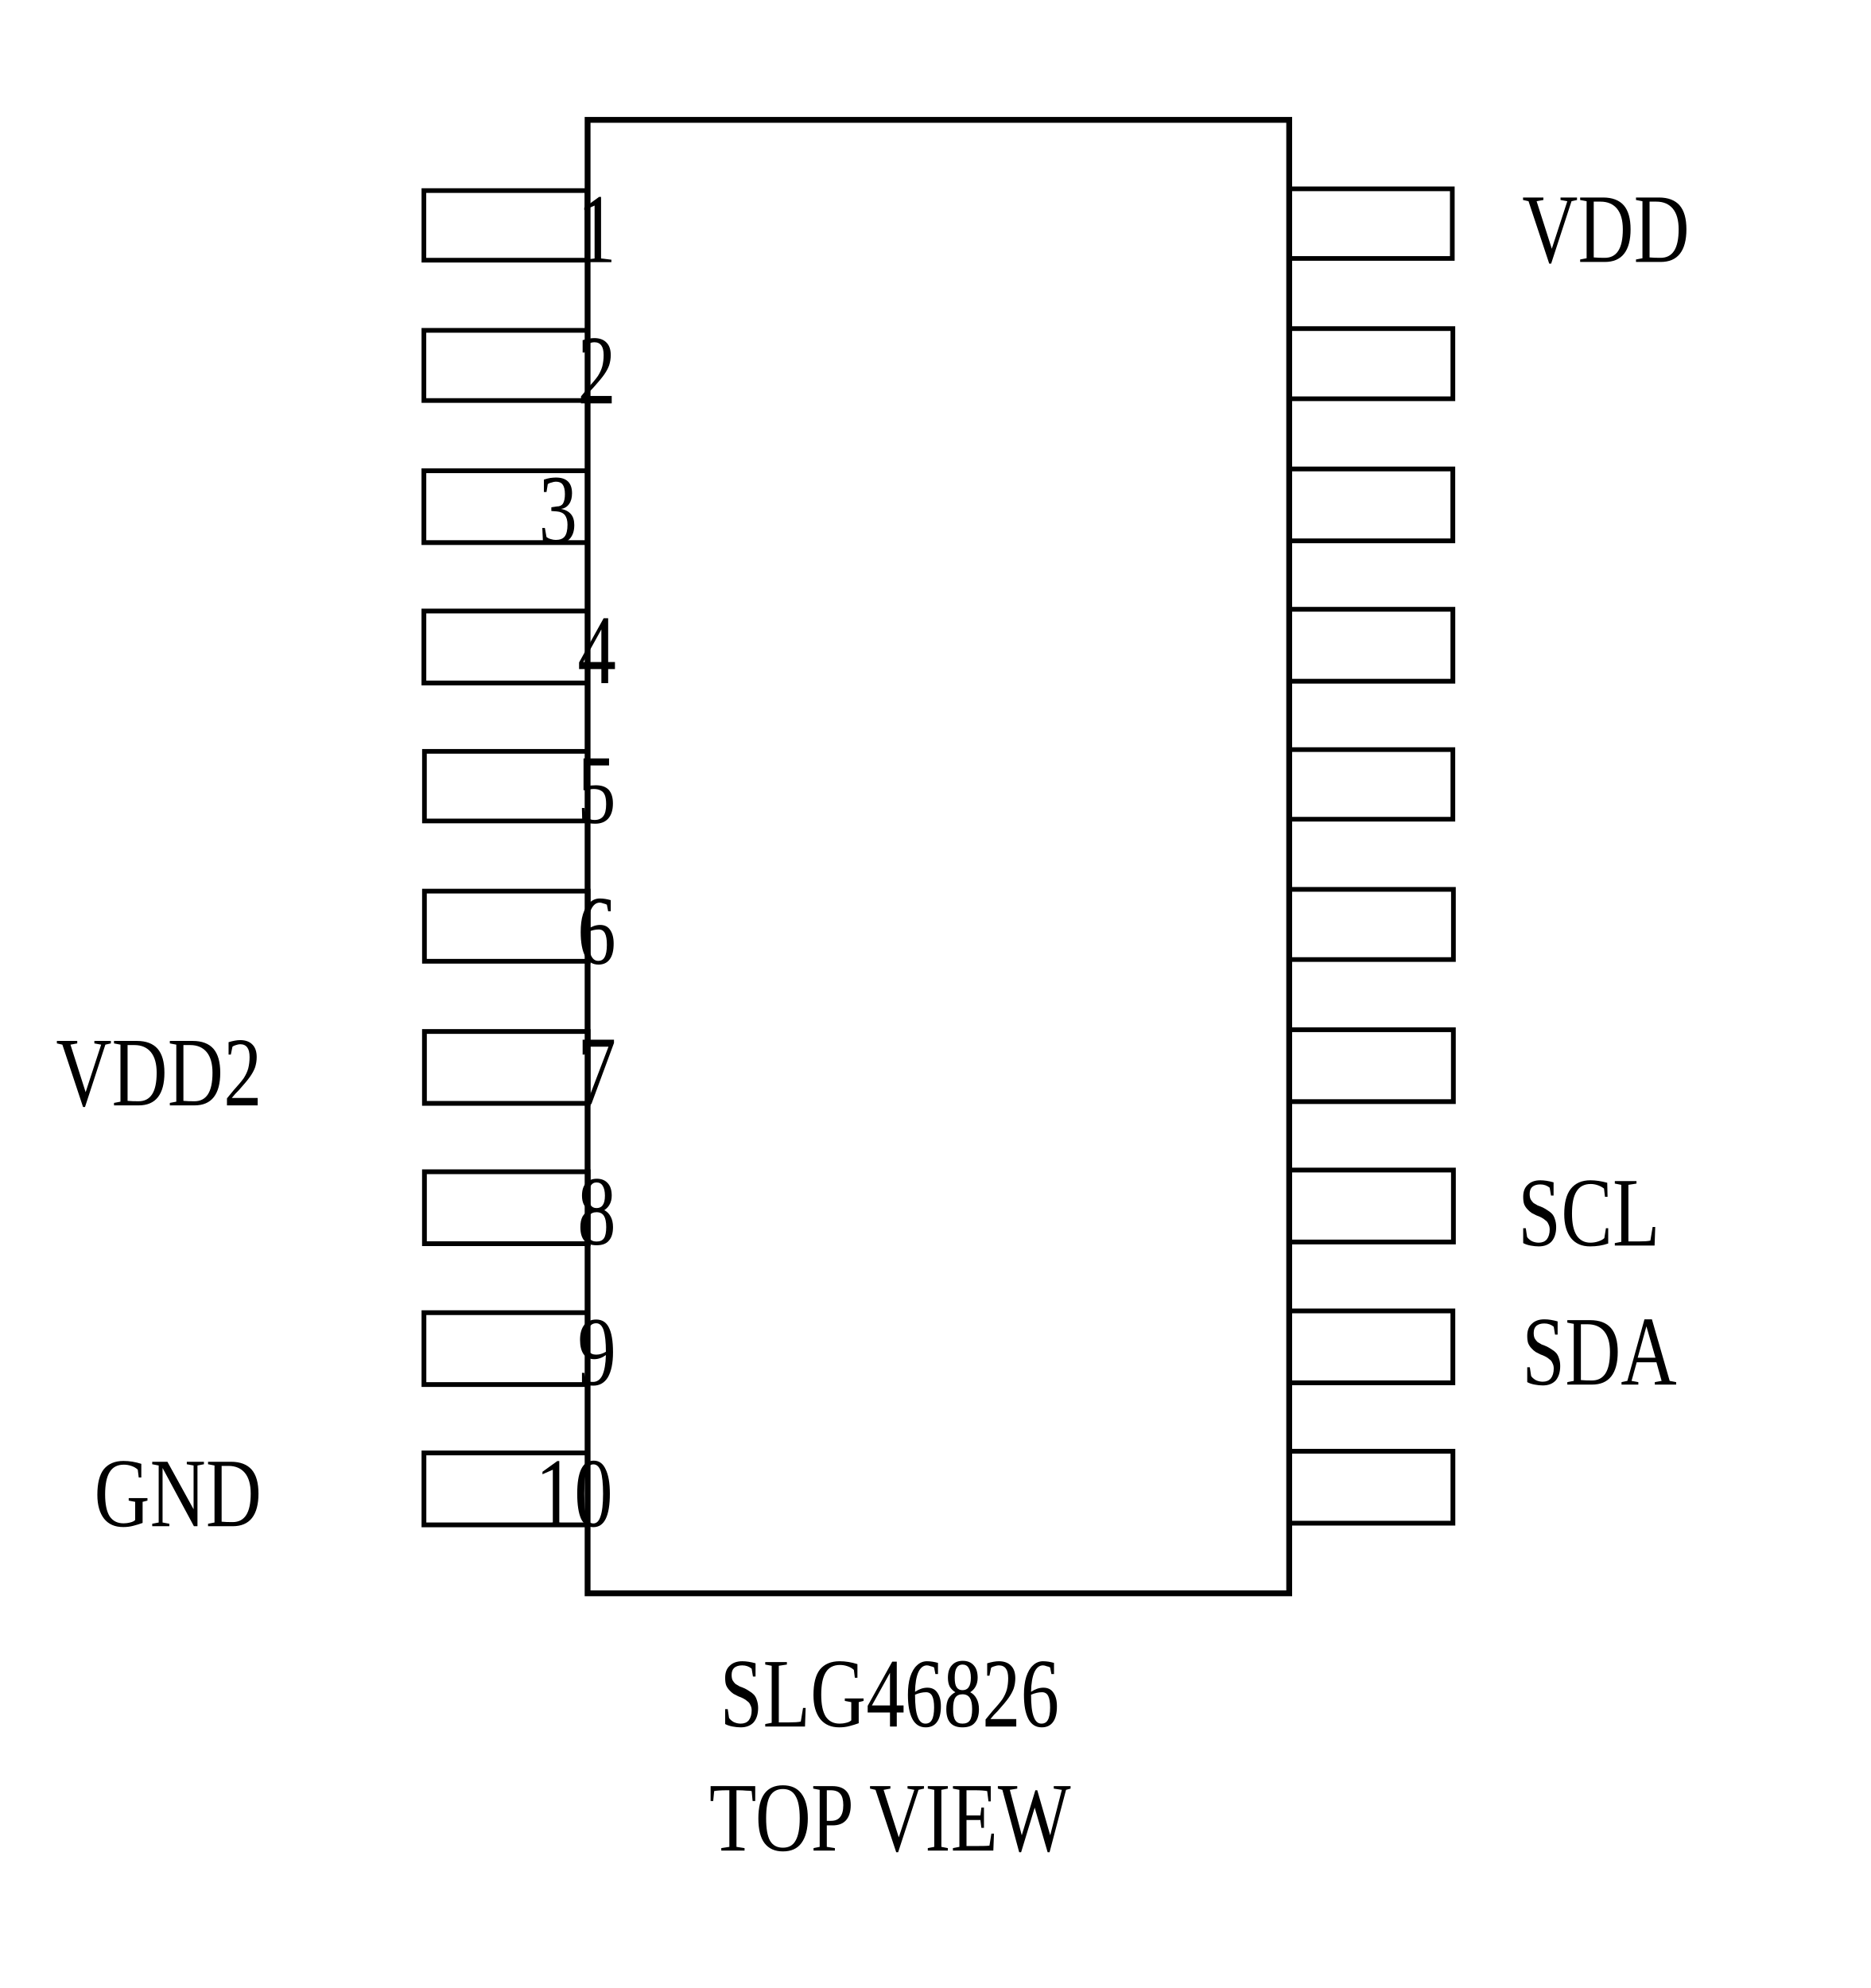
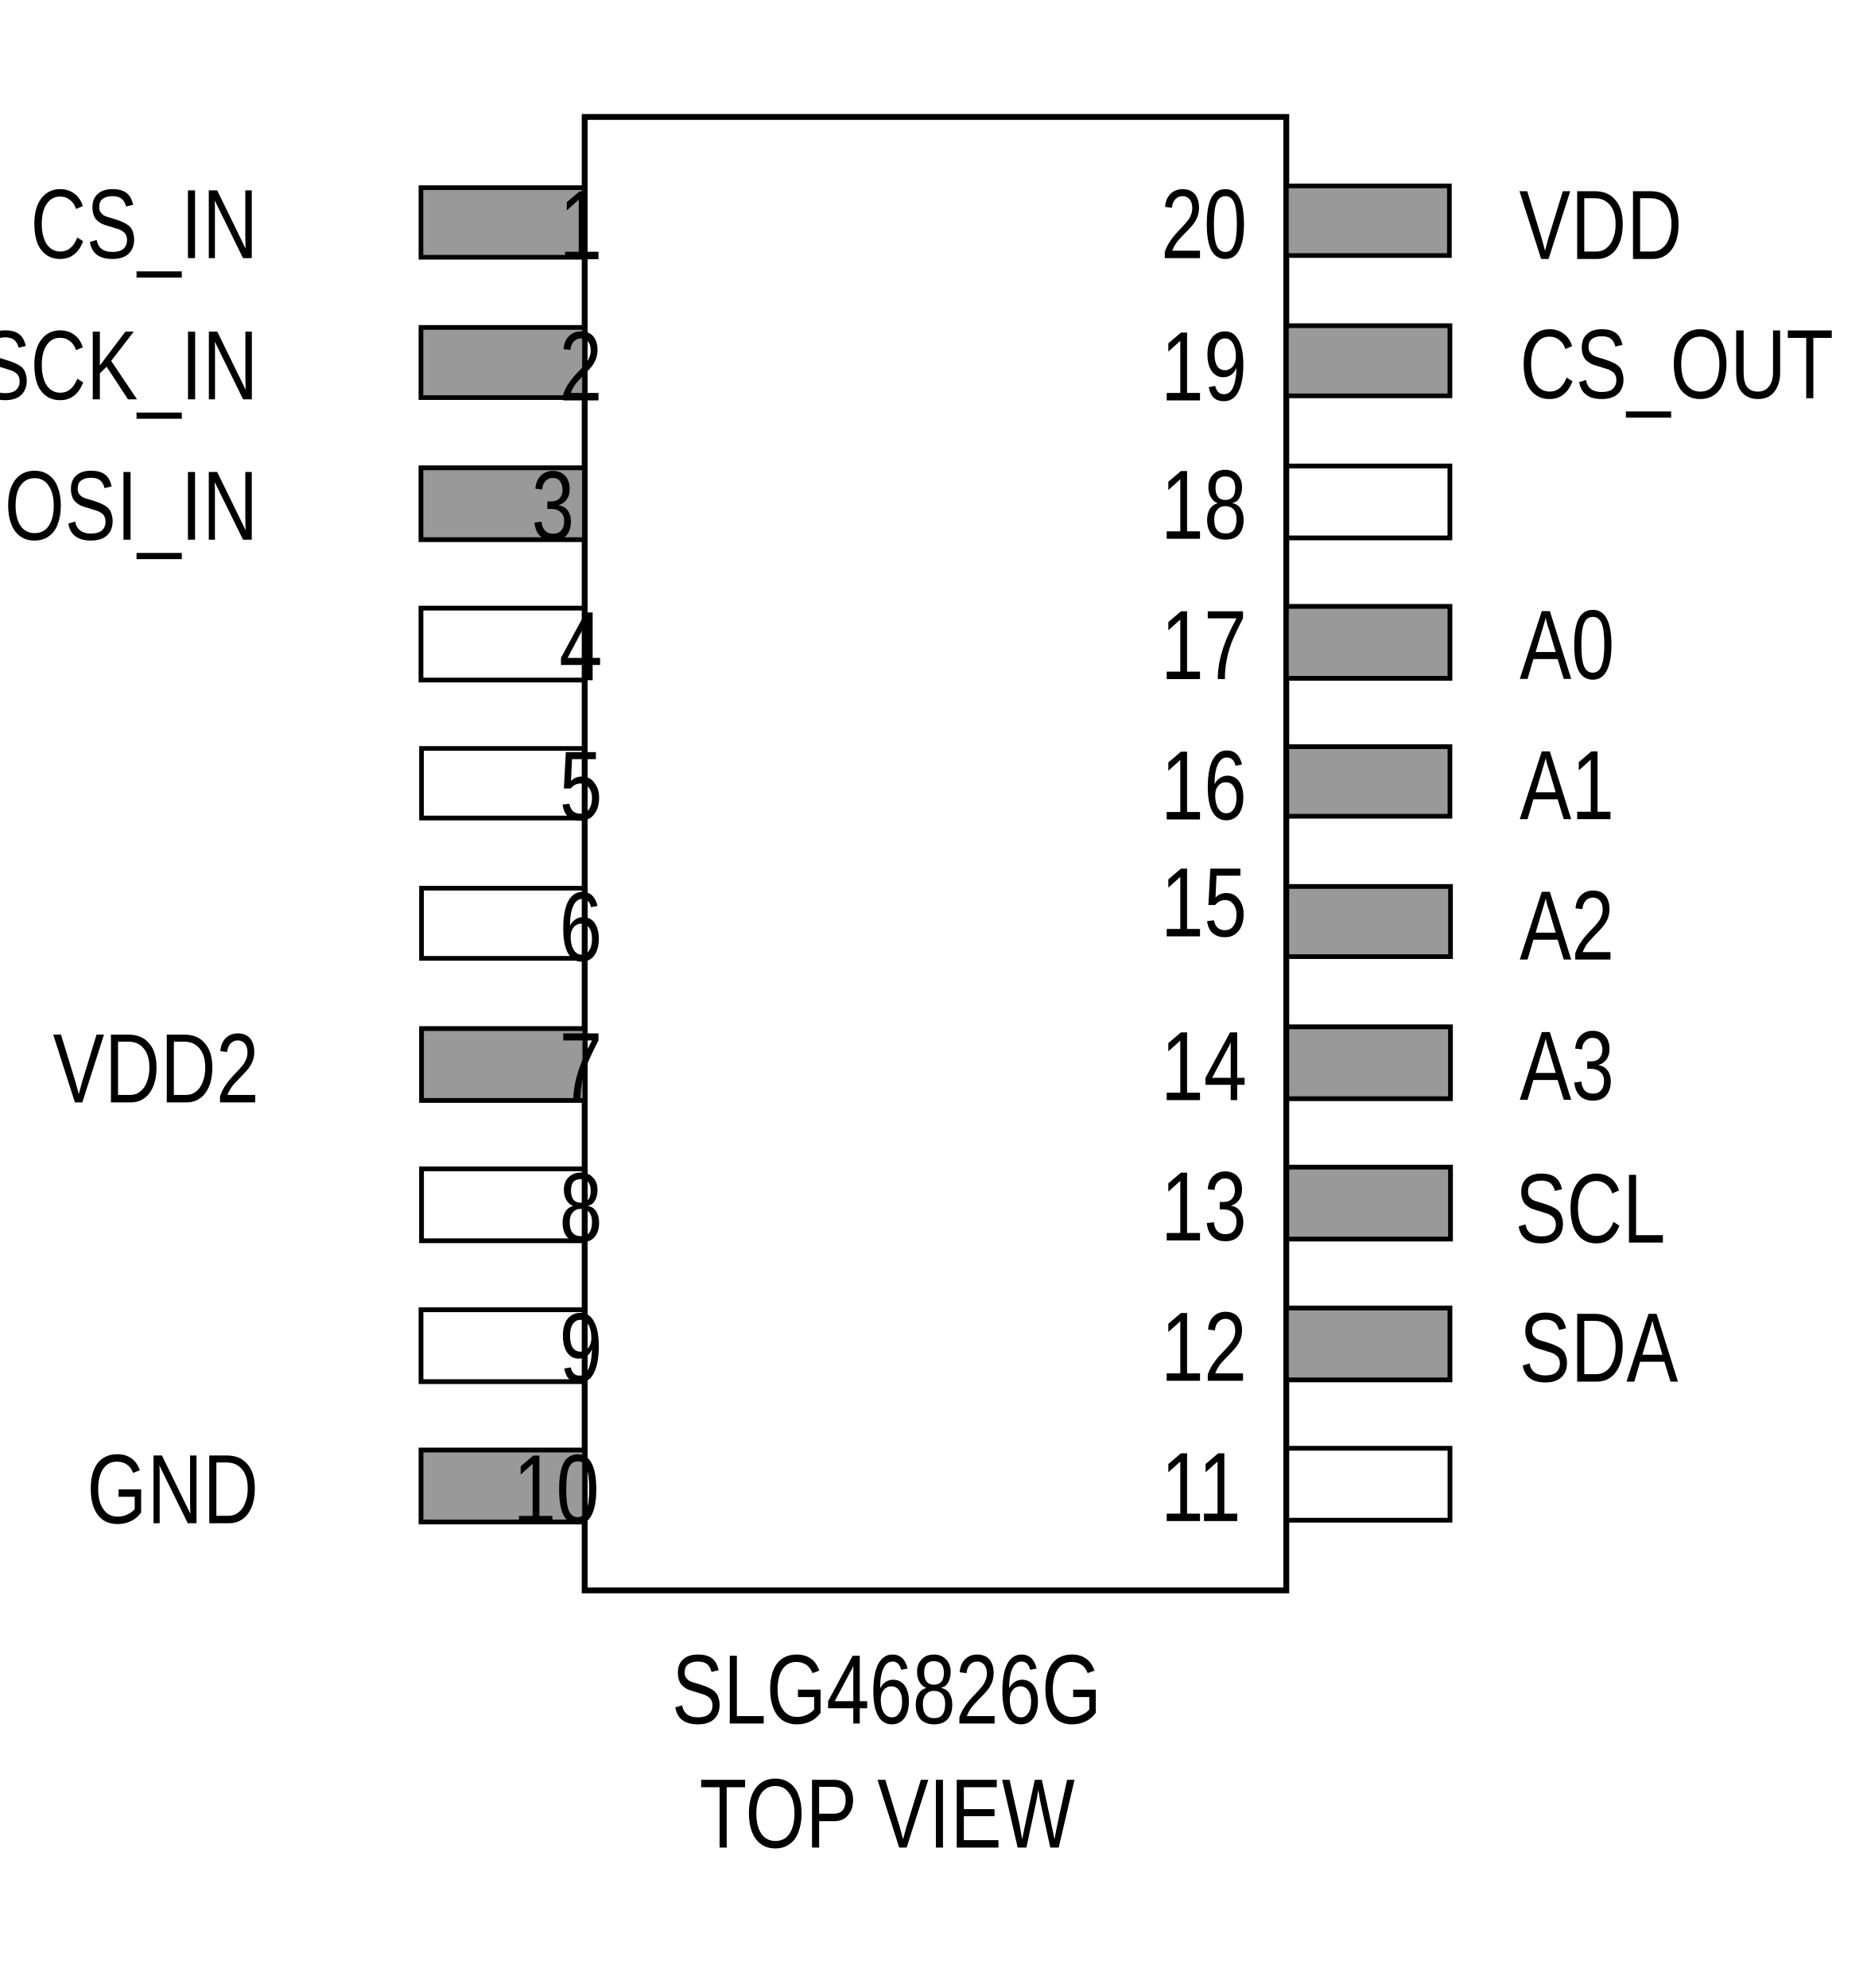
<svg xmlns="http://www.w3.org/2000/svg" width="80mm" height="85mm" viewBox="0 0 80 85" version="1.1" id="svg1">
-   <defs id="defs1" />
+   <defs id="defs1">
+     <rect x="99.043" y="26.555" width="27.273" height="225.359" id="rect2" />
+   </defs>
  <g id="layer1">
-     <rect style="fill:none;stroke:#010101;stroke-width:0.25;stroke-linecap:round;stroke-dasharray:none;stroke-opacity:1" id="rect1" width="30" height="63" x="25.125" y="5.125" />
-     <rect style="fill:none;stroke:#010101;stroke-width:0.2;stroke-linecap:round;stroke-dasharray:none;stroke-opacity:1" id="rect1-2" width="6.976" height="2.976" x="18.125" y="8.149" />
-     <text xml:space="preserve" style="font-size:3.738px;fill:#000000;stroke-width:0.312" x="45.347" y="65.289" id="text1-1-0" transform="scale(0.8844351,1.130665)">
-       <tspan id="tspan1-5-8" style="text-align:center;text-anchor:middle;stroke-width:0.312" x="45.347" y="65.289">SLG46826</tspan>
+     <rect style="fill:none;stroke:#010101;stroke-width:0.25;stroke-linecap:round;stroke-dasharray:none;stroke-opacity:1" id="rect1" width="30" height="63" x="25" y="5" />
+     <rect style="fill:#808080;stroke:#010101;stroke-width:0.2;stroke-linecap:round;stroke-dasharray:none;stroke-opacity:1;fill-opacity:0.793" id="rect1-2" width="6.976" height="2.976" x="18" y="8.024" />
+     <text xml:space="preserve" style="font-size:3.738px;fill:#000000;stroke-width:0.312" x="45.206" y="65.178" id="text1-1-0" transform="scale(0.8844351,1.130665)">
+       <tspan id="tspan1-5-8" style="font-style:normal;font-variant:normal;font-weight:normal;font-stretch:normal;font-family:Arial;-inkscape-font-specification:Arial;text-align:center;text-anchor:middle;stroke-width:0.312" x="45.206" y="65.178">SLG46826G</tspan>
    </text>
-     <text xml:space="preserve" style="font-size:3.738px;fill:#000000;stroke-width:0.312" x="45.368" y="69.981" id="text1-1-0-5" transform="scale(0.8844351,1.130665)">
-       <tspan id="tspan1-5-8-3" style="text-align:center;text-anchor:middle;stroke-width:0.312" x="45.368" y="69.981">TOP VIEW</tspan>
+     <text xml:space="preserve" style="font-size:3.738px;fill:#000000;stroke-width:0.312" x="45.227" y="69.87" id="text1-1-0-5" transform="scale(0.8844351,1.130665)">
+       <tspan id="tspan1-5-8-3" style="font-style:normal;font-variant:normal;font-weight:normal;font-stretch:normal;font-family:Arial;-inkscape-font-specification:Arial;text-align:center;text-anchor:middle;stroke-width:0.312" x="45.227" y="69.87">TOP VIEW</tspan>
    </text>
-     <rect style="fill:none;stroke:#010101;stroke-width:0.201;stroke-linecap:round;stroke-dasharray:none;stroke-opacity:1" id="rect1-2-3" width="7" height="3" x="18.125" y="14.125" />
-     <rect style="fill:none;stroke:#010101;stroke-width:0.204;stroke-linecap:round;stroke-dasharray:none;stroke-opacity:1" id="rect1-2-6" width="6.998" height="3.073" x="18.125" y="20.127" />
-     <rect style="fill:none;stroke:#010101;stroke-width:0.204;stroke-linecap:round;stroke-dasharray:none;stroke-opacity:1" id="rect1-2-3-5" width="7" height="3.076" x="18.125" y="26.125" />
-     <rect style="fill:none;stroke:#010101;stroke-width:0.2;stroke-linecap:round;stroke-dasharray:none;stroke-opacity:1" id="rect1-2-66" width="6.976" height="2.976" x="18.149" y="32.125" />
-     <rect style="fill:none;stroke:#010101;stroke-width:0.201;stroke-linecap:round;stroke-dasharray:none;stroke-opacity:1" id="rect1-2-3-7" width="7" height="3" x="18.149" y="38.101" />
-     <rect style="fill:none;stroke:#010101;stroke-width:0.204;stroke-linecap:round;stroke-dasharray:none;stroke-opacity:1" id="rect1-2-6-8" width="6.998" height="3.073" x="18.149" y="44.103" />
-     <rect style="fill:none;stroke:#010101;stroke-width:0.204;stroke-linecap:round;stroke-dasharray:none;stroke-opacity:1" id="rect1-2-3-5-4" width="7" height="3.076" x="18.149" y="50.101" />
-     <rect style="fill:none;stroke:#010101;stroke-width:0.204;stroke-linecap:round;stroke-dasharray:none;stroke-opacity:1" id="rect1-2-6-8-8" width="6.998" height="3.073" x="18.127" y="56.125" />
-     <rect style="fill:none;stroke:#010101;stroke-width:0.204;stroke-linecap:round;stroke-dasharray:none;stroke-opacity:1" id="rect1-2-3-5-4-7" width="7" height="3.076" x="18.127" y="62.123" />
-     <rect style="fill:none;stroke:#010101;stroke-width:0.2;stroke-linecap:round;stroke-dasharray:none;stroke-opacity:1" id="rect1-2-8" width="6.976" height="2.976" x="55.123" y="8.074" />
-     <rect style="fill:none;stroke:#010101;stroke-width:0.201;stroke-linecap:round;stroke-dasharray:none;stroke-opacity:1" id="rect1-2-3-76" width="7" height="3" x="55.123" y="14.05" />
-     <rect style="fill:none;stroke:#010101;stroke-width:0.204;stroke-linecap:round;stroke-dasharray:none;stroke-opacity:1" id="rect1-2-6-0" width="6.998" height="3.073" x="55.123" y="20.052" />
-     <rect style="fill:none;stroke:#010101;stroke-width:0.204;stroke-linecap:round;stroke-dasharray:none;stroke-opacity:1" id="rect1-2-3-5-0" width="7" height="3.076" x="55.123" y="26.05" />
-     <rect style="fill:none;stroke:#010101;stroke-width:0.2;stroke-linecap:round;stroke-dasharray:none;stroke-opacity:1" id="rect1-2-66-9" width="6.976" height="2.976" x="55.147" y="32.05" />
-     <rect style="fill:none;stroke:#010101;stroke-width:0.201;stroke-linecap:round;stroke-dasharray:none;stroke-opacity:1" id="rect1-2-3-7-5" width="7" height="3" x="55.147" y="38.027" />
-     <rect style="fill:none;stroke:#010101;stroke-width:0.204;stroke-linecap:round;stroke-dasharray:none;stroke-opacity:1" id="rect1-2-6-8-6" width="6.998" height="3.073" x="55.147" y="44.028" />
-     <rect style="fill:none;stroke:#010101;stroke-width:0.204;stroke-linecap:round;stroke-dasharray:none;stroke-opacity:1" id="rect1-2-3-5-4-2" width="7" height="3.076" x="55.147" y="50.027" />
-     <rect style="fill:none;stroke:#010101;stroke-width:0.204;stroke-linecap:round;stroke-dasharray:none;stroke-opacity:1" id="rect1-2-6-8-8-8" width="6.998" height="3.073" x="55.125" y="56.05" />
-     <rect style="fill:none;stroke:#010101;stroke-width:0.204;stroke-linecap:round;stroke-dasharray:none;stroke-opacity:1" id="rect1-2-3-5-4-7-5" width="7" height="3.076" x="55.125" y="62.049" />
-     <text xml:space="preserve" style="font-size:3.738px;text-align:end;text-anchor:end;fill:#000000;stroke-width:0.312" x="17.32" y="57.713" id="text1-1-02" transform="scale(0.8844351,1.130665)">
-       <tspan id="tspan1-5-1" style="text-align:end;text-anchor:end;stroke-width:0.312" x="17.32" y="57.713">GND</tspan>
+     <rect style="fill:#808080;stroke:#010101;stroke-width:0.201;stroke-linecap:round;stroke-dasharray:none;stroke-opacity:1;fill-opacity:0.793" id="rect1-2-3" width="7" height="3" x="18" y="14" />
+     <rect style="fill:#808080;stroke:#010101;stroke-width:0.204;stroke-linecap:round;stroke-dasharray:none;stroke-opacity:1;fill-opacity:0.793" id="rect1-2-6" width="6.998" height="3.073" x="18" y="20.002" />
+     <rect style="fill:none;stroke:#010101;stroke-width:0.204;stroke-linecap:round;stroke-dasharray:none;stroke-opacity:1" id="rect1-2-3-5" width="7" height="3.076" x="18" y="26" />
+     <rect style="fill:none;stroke:#010101;stroke-width:0.2;stroke-linecap:round;stroke-dasharray:none;stroke-opacity:1" id="rect1-2-66" width="6.976" height="2.976" x="18.024" y="32" />
+     <rect style="fill:none;stroke:#010101;stroke-width:0.201;stroke-linecap:round;stroke-dasharray:none;stroke-opacity:1" id="rect1-2-3-7" width="7" height="3" x="18.024" y="37.976" />
+     <rect style="fill:#808080;stroke:#010101;stroke-width:0.204;stroke-linecap:round;stroke-dasharray:none;stroke-opacity:1;fill-opacity:0.793" id="rect1-2-6-8" width="6.998" height="3.073" x="18.024" y="43.978" />
+     <rect style="fill:none;stroke:#010101;stroke-width:0.204;stroke-linecap:round;stroke-dasharray:none;stroke-opacity:1" id="rect1-2-3-5-4" width="7" height="3.076" x="18.024" y="49.976" />
+     <rect style="fill:none;stroke:#010101;stroke-width:0.204;stroke-linecap:round;stroke-dasharray:none;stroke-opacity:1" id="rect1-2-6-8-8" width="6.998" height="3.073" x="18.002" y="56" />
+     <rect style="fill:#808080;stroke:#010101;stroke-width:0.204;stroke-linecap:round;stroke-dasharray:none;stroke-opacity:1;fill-opacity:0.793" id="rect1-2-3-5-4-7" width="7" height="3.076" x="18.002" y="61.998" />
+     <rect style="fill:#808080;stroke:#010101;stroke-width:0.2;stroke-linecap:round;stroke-dasharray:none;stroke-opacity:1;fill-opacity:0.793" id="rect1-2-8" width="6.976" height="2.976" x="54.998" y="7.949" />
+     <rect style="fill:#808080;stroke:#010101;stroke-width:0.201;stroke-linecap:round;stroke-dasharray:none;stroke-opacity:1;fill-opacity:0.793" id="rect1-2-3-76" width="7" height="3" x="54.998" y="13.925" />
+     <rect style="fill:none;stroke:#010101;stroke-width:0.204;stroke-linecap:round;stroke-dasharray:none;stroke-opacity:1" id="rect1-2-6-0" width="6.998" height="3.073" x="54.998" y="19.927" />
+     <rect style="fill:#808080;stroke:#010101;stroke-width:0.204;stroke-linecap:round;stroke-dasharray:none;stroke-opacity:1;fill-opacity:0.793" id="rect1-2-3-5-0" width="7" height="3.076" x="54.998" y="25.925" />
+     <rect style="fill:#808080;stroke:#010101;stroke-width:0.2;stroke-linecap:round;stroke-dasharray:none;stroke-opacity:1;fill-opacity:0.793" id="rect1-2-66-9" width="6.976" height="2.976" x="55.022" y="31.925" />
+     <rect style="fill:#808080;stroke:#010101;stroke-width:0.201;stroke-linecap:round;stroke-dasharray:none;stroke-opacity:1;fill-opacity:0.793" id="rect1-2-3-7-5" width="7" height="3" x="55.022" y="37.902" />
+     <rect style="fill:#808080;stroke:#010101;stroke-width:0.204;stroke-linecap:round;stroke-dasharray:none;stroke-opacity:1;fill-opacity:0.793" id="rect1-2-6-8-6" width="6.998" height="3.073" x="55.022" y="43.903" />
+     <rect style="fill:#808080;stroke:#010101;stroke-width:0.204;stroke-linecap:round;stroke-dasharray:none;stroke-opacity:1;fill-opacity:0.793" id="rect1-2-3-5-4-2" width="7" height="3.076" x="55.022" y="49.902" />
+     <rect style="fill:#808080;stroke:#010101;stroke-width:0.204;stroke-linecap:round;stroke-dasharray:none;stroke-opacity:1;fill-opacity:0.793" id="rect1-2-6-8-8-8" width="6.998" height="3.073" x="55" y="55.925" />
+     <rect style="fill:none;stroke:#010101;stroke-width:0.204;stroke-linecap:round;stroke-dasharray:none;stroke-opacity:1" id="rect1-2-3-5-4-7-5" width="7" height="3.076" x="55" y="61.924" />
+     <text xml:space="preserve" style="font-size:3.738px;text-align:end;text-anchor:end;fill:#000000;stroke-width:0.312" x="17.179" y="57.602" id="text1-1-02" transform="scale(0.8844351,1.130665)">
+       <tspan id="tspan1-5-1" style="font-style:normal;font-variant:normal;font-weight:normal;font-stretch:normal;font-family:Arial;-inkscape-font-specification:Arial;text-align:end;text-anchor:end;stroke-width:0.312" x="17.179" y="57.602">GND</tspan>
    </text>
-     <text xml:space="preserve" style="font-size:3.738px;text-align:end;text-anchor:end;fill:#000000;stroke-width:0.312" x="17.344" y="41.8" id="text1-1-02-4" transform="scale(0.8844351,1.130665)">
-       <tspan id="tspan1-5-1-1" style="text-align:end;text-anchor:end;stroke-width:0.312" x="17.344" y="41.8">VDD2</tspan>
+     <text xml:space="preserve" style="font-size:3.738px;text-align:end;text-anchor:end;fill:#000000;stroke-width:0.312" x="17.203" y="41.69" id="text1-1-02-4" transform="scale(0.8844351,1.130665)">
+       <tspan id="tspan1-5-1-1" style="font-style:normal;font-variant:normal;font-weight:normal;font-stretch:normal;font-family:Arial;-inkscape-font-specification:Arial;text-align:end;text-anchor:end;stroke-width:0.312" x="17.203" y="41.69">VDD2</tspan>
    </text>
-     <text xml:space="preserve" style="font-size:3.738px;text-align:end;text-anchor:end;fill:#000000;stroke-width:0.312" x="34.459" y="9.913" id="text1-1-02-4-8" transform="scale(0.8844351,1.130665)">
-       <tspan id="tspan1-5-1-1-4" style="text-align:end;text-anchor:end;stroke-width:0.312" x="34.459" y="9.913">1</tspan>
+     <text xml:space="preserve" style="font-size:3.738px;text-align:end;text-anchor:end;fill:#000000;stroke-width:0.312" x="17.157" y="9.762" id="text1-1-02-4-3" transform="scale(0.8844351,1.130665)">
+       <tspan id="tspan1-5-1-1-6" style="font-style:normal;font-variant:normal;font-weight:normal;font-stretch:normal;font-family:Arial;-inkscape-font-specification:Arial;text-align:end;text-anchor:end;stroke-width:0.312" x="17.157" y="9.762">CS_IN</tspan>
    </text>
-     <text xml:space="preserve" style="font-size:3.738px;text-align:end;text-anchor:end;fill:#000000;stroke-width:0.312" x="34.459" y="15.251" id="text1-1-02-4-8-5" transform="scale(0.8844351,1.130665)">
-       <tspan id="tspan1-5-1-1-4-7" style="text-align:end;text-anchor:end;stroke-width:0.312" x="34.459" y="15.251">2</tspan>
+     <text xml:space="preserve" style="font-size:3.738px;text-align:end;text-anchor:end;fill:#000000;stroke-width:0.312" x="17.155" y="15.104" id="text1-1-02-4-3-1" transform="scale(0.8844351,1.130665)">
+       <tspan id="tspan1-5-1-1-6-8" style="font-style:normal;font-variant:normal;font-weight:normal;font-stretch:normal;font-family:Arial;-inkscape-font-specification:Arial;text-align:end;text-anchor:end;stroke-width:0.312" x="17.155" y="15.104">SCK_IN</tspan>
    </text>
-     <g id="g1" transform="translate(-51.87501,-77.87502)">
+     <text xml:space="preserve" style="font-size:3.738px;text-align:end;text-anchor:end;fill:#000000;stroke-width:0.312" x="17.155" y="20.41" id="text1-1-02-4-3-2" transform="scale(0.8844351,1.130665)">
+       <tspan id="tspan1-5-1-1-6-6" style="font-style:normal;font-variant:normal;font-weight:normal;font-stretch:normal;font-family:Arial;-inkscape-font-specification:Arial;text-align:end;text-anchor:end;stroke-width:0.312" x="17.155" y="20.41">MOSI_IN</tspan>
+     </text>
+     <text xml:space="preserve" style="font-style:normal;font-variant:normal;font-weight:normal;font-stretch:normal;font-size:3.738px;font-family:Arial;-inkscape-font-specification:'Arial, Normal';font-variant-ligatures:normal;font-variant-caps:normal;font-variant-numeric:normal;font-variant-east-asian:normal;text-align:end;text-anchor:end;fill:#000000;stroke-width:0.312" x="34.318" y="9.803" id="text1-1-02-4-8" transform="scale(0.8844351,1.130665)">
+       <tspan id="tspan1-5-1-1-4" style="font-style:normal;font-variant:normal;font-weight:normal;font-stretch:normal;font-size:3.738px;font-family:Arial;-inkscape-font-specification:'Arial, Normal';font-variant-ligatures:normal;font-variant-caps:normal;font-variant-numeric:normal;font-variant-east-asian:normal;text-align:end;text-anchor:end;stroke-width:0.312" x="34.318" y="9.803">1</tspan>
+     </text>
+     <text xml:space="preserve" style="font-style:normal;font-variant:normal;font-weight:normal;font-stretch:normal;font-size:3.738px;font-family:Arial;-inkscape-font-specification:'Arial, Normal';font-variant-ligatures:normal;font-variant-caps:normal;font-variant-numeric:normal;font-variant-east-asian:normal;text-align:end;text-anchor:end;fill:#000000;stroke-width:0.312" x="34.318" y="15.141" id="text1-1-02-4-8-5" transform="scale(0.8844351,1.130665)">
+       <tspan id="tspan1-5-1-1-4-7" style="font-style:normal;font-variant:normal;font-weight:normal;font-stretch:normal;font-size:3.738px;font-family:Arial;-inkscape-font-specification:'Arial, Normal';font-variant-ligatures:normal;font-variant-caps:normal;font-variant-numeric:normal;font-variant-east-asian:normal;text-align:end;text-anchor:end;stroke-width:0.312" x="34.318" y="15.141">2</tspan>
+     </text>
+     <g id="g1" transform="translate(-52,-78.00001)">
      <text xml:space="preserve" style="font-size:3.738px;text-align:end;text-anchor:end;fill:#000000;stroke-width:0.312" x="93.112" y="89.402" id="text1-1-02-4-8-8" transform="scale(0.8844351,1.130665)">
-         <tspan id="tspan1-5-1-1-4-0" style="text-align:end;text-anchor:end;stroke-width:0.312" x="93.112" y="89.402">3</tspan>
+         <tspan id="tspan1-5-1-1-4-0" style="font-style:normal;font-variant:normal;font-weight:normal;font-stretch:normal;font-family:Arial;-inkscape-font-specification:Arial;text-align:end;text-anchor:end;stroke-width:0.312" x="93.112" y="89.402">3</tspan>
      </text>
    </g>
-     <text xml:space="preserve" style="font-size:3.738px;text-align:end;text-anchor:end;fill:#000000;stroke-width:0.312" x="34.459" y="25.833" id="text1-1-02-4-8-7" transform="scale(0.8844351,1.130665)">
-       <tspan id="tspan1-5-1-1-4-5" style="text-align:end;text-anchor:end;stroke-width:0.312" x="34.459" y="25.833">4</tspan>
+     <text xml:space="preserve" style="font-style:normal;font-variant:normal;font-weight:normal;font-stretch:normal;font-size:3.738px;font-family:Arial;-inkscape-font-specification:'Arial, Normal';font-variant-ligatures:normal;font-variant-caps:normal;font-variant-numeric:normal;font-variant-east-asian:normal;text-align:end;text-anchor:end;fill:#000000;stroke-width:0.312" x="34.318" y="25.722" id="text1-1-02-4-8-7" transform="scale(0.8844351,1.130665)">
+       <tspan id="tspan1-5-1-1-4-5" style="font-style:normal;font-variant:normal;font-weight:normal;font-stretch:normal;font-size:3.738px;font-family:Arial;-inkscape-font-specification:'Arial, Normal';font-variant-ligatures:normal;font-variant-caps:normal;font-variant-numeric:normal;font-variant-east-asian:normal;text-align:end;text-anchor:end;stroke-width:0.312" x="34.318" y="25.722">4</tspan>
    </text>
-     <text xml:space="preserve" style="font-size:3.738px;text-align:end;text-anchor:end;fill:#000000;stroke-width:0.312" x="34.458" y="31.116" id="text1-1-02-4-8-73" transform="scale(0.8844351,1.130665)">
-       <tspan id="tspan1-5-1-1-4-9" style="text-align:end;text-anchor:end;stroke-width:0.312" x="34.458" y="31.116">5</tspan>
+     <text xml:space="preserve" style="font-style:normal;font-variant:normal;font-weight:normal;font-stretch:normal;font-size:3.738px;font-family:Arial;-inkscape-font-specification:'Arial, Normal';font-variant-ligatures:normal;font-variant-caps:normal;font-variant-numeric:normal;font-variant-east-asian:normal;text-align:end;text-anchor:end;fill:#000000;stroke-width:0.312" x="34.317" y="31.005" id="text1-1-02-4-8-73" transform="scale(0.8844351,1.130665)">
+       <tspan id="tspan1-5-1-1-4-9" style="font-style:normal;font-variant:normal;font-weight:normal;font-stretch:normal;font-size:3.738px;font-family:Arial;-inkscape-font-specification:'Arial, Normal';font-variant-ligatures:normal;font-variant-caps:normal;font-variant-numeric:normal;font-variant-east-asian:normal;text-align:end;text-anchor:end;stroke-width:0.312" x="34.317" y="31.005">5</tspan>
    </text>
-     <text xml:space="preserve" style="font-size:3.738px;text-align:start;text-anchor:start;fill:#000000;stroke-width:0.312" x="73.587" y="9.904" id="text1-1-02-4-9" transform="scale(0.8844351,1.130665)">
-       <tspan id="tspan1-5-1-1-3" style="text-align:start;text-anchor:start;stroke-width:0.312" x="73.587" y="9.904">VDD</tspan>
+     <text xml:space="preserve" style="font-size:3.738px;text-align:start;text-anchor:start;fill:#000000;stroke-width:0.312" x="73.446" y="9.794" id="text1-1-02-4-9" transform="scale(0.8844351,1.130665)">
+       <tspan id="tspan1-5-1-1-3" style="font-style:normal;font-variant:normal;font-weight:normal;font-stretch:normal;font-family:Arial;-inkscape-font-specification:Arial;text-align:start;text-anchor:start;stroke-width:0.312" x="73.446" y="9.794">VDD</tspan>
    </text>
-     <text xml:space="preserve" style="font-size:3.738px;text-align:start;text-anchor:start;fill:#000000;stroke-width:0.312" x="73.587" y="52.357" id="text1-1-02-4-9-6" transform="scale(0.8844351,1.130665)">
-       <tspan id="tspan1-5-1-1-3-2" style="text-align:start;text-anchor:start;stroke-width:0.312" x="73.587" y="52.357">SDA</tspan>
+     <text xml:space="preserve" style="font-size:3.738px;text-align:start;text-anchor:start;fill:#000000;stroke-width:0.312" x="73.477" y="15.058" id="text1-1-02-4-9-2" transform="scale(0.8844351,1.130665)">
+       <tspan id="tspan1-5-1-1-3-9" style="font-style:normal;font-variant:normal;font-weight:normal;font-stretch:normal;font-family:Arial;-inkscape-font-specification:Arial;text-align:start;text-anchor:start;stroke-width:0.312" x="73.477" y="15.058">CS_OUT</tspan>
    </text>
-     <text xml:space="preserve" style="font-size:3.738px;text-align:start;text-anchor:start;fill:#000000;stroke-width:0.312" x="73.39" y="47.1" id="text1-1-02-4-9-6-5" transform="scale(0.8844351,1.130665)">
-       <tspan id="tspan1-5-1-1-3-2-6" style="text-align:start;text-anchor:start;stroke-width:0.312" x="73.39" y="47.1">SCL</tspan>
+     <text xml:space="preserve" style="font-size:3.738px;text-align:start;text-anchor:start;fill:#000000;stroke-width:0.312" x="73.477" y="25.671" id="text1-1-02-4-9-4" transform="scale(0.8844351,1.130665)">
+       <tspan id="tspan1-5-1-1-3-8" style="font-style:normal;font-variant:normal;font-weight:normal;font-stretch:normal;font-family:Arial;-inkscape-font-specification:Arial;text-align:start;text-anchor:start;stroke-width:0.312" x="73.477" y="25.671">A0</tspan>
    </text>
-     <text xml:space="preserve" style="font-size:3.738px;text-align:end;text-anchor:end;fill:#000000;stroke-width:0.312" x="34.459" y="36.446" id="text1-1-02-4-8-3" transform="scale(0.8844351,1.130665)">
-       <tspan id="tspan1-5-1-1-4-3" style="text-align:end;text-anchor:end;stroke-width:0.312" x="34.459" y="36.446">6</tspan>
+     <text xml:space="preserve" style="font-size:3.738px;text-align:start;text-anchor:start;fill:#000000;stroke-width:0.312" x="73.477" y="30.978" id="text1-1-02-4-9-62" transform="scale(0.8844351,1.130665)">
+       <tspan id="tspan1-5-1-1-3-25" style="font-style:normal;font-variant:normal;font-weight:normal;font-stretch:normal;font-family:Arial;-inkscape-font-specification:Arial;text-align:start;text-anchor:start;stroke-width:0.312" x="73.477" y="30.978">A1</tspan>
    </text>
-     <text xml:space="preserve" style="font-size:3.738px;text-align:end;text-anchor:end;fill:#000000;stroke-width:0.312" x="34.459" y="41.753" id="text1-1-02-4-8-9" transform="scale(0.8844351,1.130665)">
-       <tspan id="tspan1-5-1-1-4-6" style="text-align:end;text-anchor:end;stroke-width:0.312" x="34.459" y="41.753">7</tspan>
+     <text xml:space="preserve" style="font-size:3.738px;text-align:start;text-anchor:start;fill:#000000;stroke-width:0.312" x="73.477" y="36.285" id="text1-1-02-4-9-5" transform="scale(0.8844351,1.130665)">
+       <tspan id="tspan1-5-1-1-3-21" style="font-style:normal;font-variant:normal;font-weight:normal;font-stretch:normal;font-family:Arial;-inkscape-font-specification:Arial;text-align:start;text-anchor:start;stroke-width:0.312" x="73.477" y="36.285">A2</tspan>
    </text>
-     <text xml:space="preserve" style="font-size:3.738px;text-align:end;text-anchor:end;fill:#000000;stroke-width:0.312" x="34.459" y="47.059" id="text1-1-02-4-8-37" transform="scale(0.8844351,1.130665)">
-       <tspan id="tspan1-5-1-1-4-00" style="text-align:end;text-anchor:end;stroke-width:0.312" x="34.459" y="47.059">8</tspan>
+     <text xml:space="preserve" style="font-size:3.738px;text-align:start;text-anchor:start;fill:#000000;stroke-width:0.312" x="73.477" y="41.591" id="text1-1-02-4-9-7" transform="scale(0.8844351,1.130665)">
+       <tspan id="tspan1-5-1-1-3-6" style="font-style:normal;font-variant:normal;font-weight:normal;font-stretch:normal;font-family:Arial;-inkscape-font-specification:Arial;text-align:start;text-anchor:start;stroke-width:0.312" x="73.477" y="41.591">A3</tspan>
    </text>
-     <text xml:space="preserve" style="font-size:3.738px;text-align:end;text-anchor:end;fill:#000000;stroke-width:0.312" x="34.459" y="52.366" id="text1-1-02-4-8-0" transform="scale(0.8844351,1.130665)">
-       <tspan id="tspan1-5-1-1-4-38" style="text-align:end;text-anchor:end;stroke-width:0.312" x="34.459" y="52.366">9</tspan>
+     <text xml:space="preserve" style="font-size:3.738px;text-align:start;text-anchor:start;fill:#000000;stroke-width:0.312" x="73.446" y="52.246" id="text1-1-02-4-9-6" transform="scale(0.8844351,1.130665)">
+       <tspan id="tspan1-5-1-1-3-2" style="font-style:normal;font-variant:normal;font-weight:normal;font-stretch:normal;font-family:Arial;-inkscape-font-specification:Arial;text-align:start;text-anchor:start;stroke-width:0.312" x="73.446" y="52.246">SDA</tspan>
    </text>
-     <text xml:space="preserve" style="font-size:3.738px;text-align:end;text-anchor:end;fill:#000000;stroke-width:0.312" x="34.308" y="57.718" id="text1-1-02-4-8-09" transform="scale(0.8844351,1.130665)">
-       <tspan id="tspan1-5-1-1-4-2" style="text-align:end;text-anchor:end;stroke-width:0.312" x="34.308" y="57.718">10</tspan>
+     <text xml:space="preserve" style="font-size:3.738px;text-align:start;text-anchor:start;fill:#000000;stroke-width:0.312" x="73.249" y="46.989" id="text1-1-02-4-9-6-5" transform="scale(0.8844351,1.130665)">
+       <tspan id="tspan1-5-1-1-3-2-6" style="font-style:normal;font-variant:normal;font-weight:normal;font-stretch:normal;font-family:Arial;-inkscape-font-specification:Arial;text-align:start;text-anchor:start;stroke-width:0.312" x="73.249" y="46.989">SCL</tspan>
+     </text>
+     <text xml:space="preserve" style="font-style:normal;font-variant:normal;font-weight:normal;font-stretch:normal;font-size:3.738px;font-family:Arial;-inkscape-font-specification:'Arial, Normal';font-variant-ligatures:normal;font-variant-caps:normal;font-variant-numeric:normal;font-variant-east-asian:normal;text-align:end;text-anchor:end;fill:#000000;stroke-width:0.312" x="34.318" y="36.336" id="text1-1-02-4-8-3" transform="scale(0.8844351,1.130665)">
+       <tspan id="tspan1-5-1-1-4-3" style="font-style:normal;font-variant:normal;font-weight:normal;font-stretch:normal;font-size:3.738px;font-family:Arial;-inkscape-font-specification:'Arial, Normal';font-variant-ligatures:normal;font-variant-caps:normal;font-variant-numeric:normal;font-variant-east-asian:normal;text-align:end;text-anchor:end;stroke-width:0.312" x="34.318" y="36.336">6</tspan>
+     </text>
+     <text xml:space="preserve" style="font-style:normal;font-variant:normal;font-weight:normal;font-stretch:normal;font-size:3.738px;font-family:Arial;-inkscape-font-specification:'Arial, Normal';font-variant-ligatures:normal;font-variant-caps:normal;font-variant-numeric:normal;font-variant-east-asian:normal;text-align:end;text-anchor:end;fill:#000000;stroke-width:0.312" x="34.318" y="41.642" id="text1-1-02-4-8-9" transform="scale(0.8844351,1.130665)">
+       <tspan id="tspan1-5-1-1-4-6" style="font-style:normal;font-variant:normal;font-weight:normal;font-stretch:normal;font-size:3.738px;font-family:Arial;-inkscape-font-specification:'Arial, Normal';font-variant-ligatures:normal;font-variant-caps:normal;font-variant-numeric:normal;font-variant-east-asian:normal;text-align:end;text-anchor:end;stroke-width:0.312" x="34.318" y="41.642">7</tspan>
+     </text>
+     <text xml:space="preserve" style="font-style:normal;font-variant:normal;font-weight:normal;font-stretch:normal;font-size:3.738px;font-family:Arial;-inkscape-font-specification:'Arial, Normal';font-variant-ligatures:normal;font-variant-caps:normal;font-variant-numeric:normal;font-variant-east-asian:normal;text-align:end;text-anchor:end;fill:#000000;stroke-width:0.312" x="34.318" y="46.949" id="text1-1-02-4-8-37" transform="scale(0.8844351,1.130665)">
+       <tspan id="tspan1-5-1-1-4-00" style="font-style:normal;font-variant:normal;font-weight:normal;font-stretch:normal;font-size:3.738px;font-family:Arial;-inkscape-font-specification:'Arial, Normal';font-variant-ligatures:normal;font-variant-caps:normal;font-variant-numeric:normal;font-variant-east-asian:normal;text-align:end;text-anchor:end;stroke-width:0.312" x="34.318" y="46.949">8</tspan>
+     </text>
+     <text xml:space="preserve" style="font-style:normal;font-variant:normal;font-weight:normal;font-stretch:normal;font-size:3.738px;font-family:Arial;-inkscape-font-specification:'Arial, Normal';font-variant-ligatures:normal;font-variant-caps:normal;font-variant-numeric:normal;font-variant-east-asian:normal;text-align:end;text-anchor:end;fill:#000000;stroke-width:0.312" x="34.318" y="52.256" id="text1-1-02-4-8-0" transform="scale(0.8844351,1.130665)">
+       <tspan id="tspan1-5-1-1-4-38" style="font-style:normal;font-variant:normal;font-weight:normal;font-stretch:normal;font-size:3.738px;font-family:Arial;-inkscape-font-specification:'Arial, Normal';font-variant-ligatures:normal;font-variant-caps:normal;font-variant-numeric:normal;font-variant-east-asian:normal;text-align:end;text-anchor:end;stroke-width:0.312" x="34.318" y="52.256">9</tspan>
+     </text>
+     <text xml:space="preserve" style="font-style:normal;font-variant:normal;font-weight:normal;font-stretch:normal;font-size:3.738px;font-family:Arial;-inkscape-font-specification:'Arial, Normal';font-variant-ligatures:normal;font-variant-caps:normal;font-variant-numeric:normal;font-variant-east-asian:normal;text-align:end;text-anchor:end;fill:#000000;stroke-width:0.312" x="34.166" y="57.608" id="text1-1-02-4-8-09" transform="scale(0.8844351,1.130665)">
+       <tspan id="tspan1-5-1-1-4-2" style="font-style:normal;font-variant:normal;font-weight:normal;font-stretch:normal;font-size:3.738px;font-family:Arial;-inkscape-font-specification:'Arial, Normal';font-variant-ligatures:normal;font-variant-caps:normal;font-variant-numeric:normal;font-variant-east-asian:normal;text-align:end;text-anchor:end;stroke-width:0.312" x="34.166" y="57.608">10</tspan>
+     </text>
+     <text xml:space="preserve" style="font-style:normal;font-variant:normal;font-weight:normal;font-stretch:normal;font-size:3.738px;font-family:Arial;-inkscape-font-specification:'Arial, Normal';font-variant-ligatures:normal;font-variant-caps:normal;font-variant-numeric:normal;font-variant-east-asian:normal;text-align:end;text-anchor:end;fill:#000000;stroke-width:0.312" x="56.126" y="57.522" id="text1-1-02-4-8-09-5" transform="scale(0.8844351,1.130665)">
+       <tspan id="tspan1-5-1-1-4-2-5" style="font-style:normal;font-variant:normal;font-weight:normal;font-stretch:normal;font-size:3.738px;font-family:Arial;-inkscape-font-specification:'Arial, Normal';font-variant-ligatures:normal;font-variant-caps:normal;font-variant-numeric:normal;font-variant-east-asian:normal;text-align:start;text-anchor:start;stroke-width:0.312" x="56.126" y="57.522">11</tspan>
+     </text>
+     <text xml:space="preserve" style="font-style:normal;font-variant:normal;font-weight:normal;font-stretch:normal;font-size:3.738px;font-family:Arial;-inkscape-font-specification:'Arial, Normal';font-variant-ligatures:normal;font-variant-caps:normal;font-variant-numeric:normal;font-variant-east-asian:normal;text-align:end;text-anchor:end;fill:#000000;stroke-width:0.312" x="56.126" y="52.215" id="text1-1-02-4-8-09-5-7" transform="scale(0.8844351,1.130665)">
+       <tspan id="tspan1-5-1-1-4-2-5-7" style="font-style:normal;font-variant:normal;font-weight:normal;font-stretch:normal;font-size:3.738px;font-family:Arial;-inkscape-font-specification:'Arial, Normal';font-variant-ligatures:normal;font-variant-caps:normal;font-variant-numeric:normal;font-variant-east-asian:normal;text-align:start;text-anchor:start;stroke-width:0.312" x="56.126" y="52.215">12</tspan>
+     </text>
+     <text xml:space="preserve" style="font-style:normal;font-variant:normal;font-weight:normal;font-stretch:normal;font-size:3.738px;font-family:Arial;-inkscape-font-specification:'Arial, Normal';font-variant-ligatures:normal;font-variant-caps:normal;font-variant-numeric:normal;font-variant-east-asian:normal;text-align:end;text-anchor:end;fill:#000000;stroke-width:0.312" x="56.126" y="46.909" id="text1-1-02-4-8-09-5-3" transform="scale(0.8844351,1.130665)">
+       <tspan id="tspan1-5-1-1-4-2-5-4" style="font-style:normal;font-variant:normal;font-weight:normal;font-stretch:normal;font-size:3.738px;font-family:Arial;-inkscape-font-specification:'Arial, Normal';font-variant-ligatures:normal;font-variant-caps:normal;font-variant-numeric:normal;font-variant-east-asian:normal;text-align:start;text-anchor:start;stroke-width:0.312" x="56.126" y="46.909">13</tspan>
+     </text>
+     <text xml:space="preserve" style="font-style:normal;font-variant:normal;font-weight:normal;font-stretch:normal;font-size:3.738px;font-family:Arial;-inkscape-font-specification:'Arial, Normal';font-variant-ligatures:normal;font-variant-caps:normal;font-variant-numeric:normal;font-variant-east-asian:normal;text-align:end;text-anchor:end;fill:#000000;stroke-width:0.312" x="56.126" y="41.602" id="text1-1-02-4-8-09-5-0" transform="scale(0.8844351,1.130665)">
+       <tspan id="tspan1-5-1-1-4-2-5-5" style="font-style:normal;font-variant:normal;font-weight:normal;font-stretch:normal;font-size:3.738px;font-family:Arial;-inkscape-font-specification:'Arial, Normal';font-variant-ligatures:normal;font-variant-caps:normal;font-variant-numeric:normal;font-variant-east-asian:normal;text-align:start;text-anchor:start;stroke-width:0.312" x="56.126" y="41.602">14</tspan>
+     </text>
+     <text xml:space="preserve" style="font-style:normal;font-variant:normal;font-weight:normal;font-stretch:normal;font-size:3.738px;font-family:Arial;-inkscape-font-specification:'Arial, Normal';font-variant-ligatures:normal;font-variant-caps:normal;font-variant-numeric:normal;font-variant-east-asian:normal;text-align:end;text-anchor:end;fill:#000000;stroke-width:0.312" x="56.126" y="35.411" id="text1-1-02-4-8-09-5-76" transform="scale(0.8844351,1.130665)">
+       <tspan id="tspan1-5-1-1-4-2-5-8" style="font-style:normal;font-variant:normal;font-weight:normal;font-stretch:normal;font-size:3.738px;font-family:Arial;-inkscape-font-specification:'Arial, Normal';font-variant-ligatures:normal;font-variant-caps:normal;font-variant-numeric:normal;font-variant-east-asian:normal;text-align:start;text-anchor:start;stroke-width:0.312" x="56.126" y="35.411">15</tspan>
+     </text>
+     <text xml:space="preserve" style="font-style:normal;font-variant:normal;font-weight:normal;font-stretch:normal;font-size:3.738px;font-family:Arial;-inkscape-font-specification:'Arial, Normal';font-variant-ligatures:normal;font-variant-caps:normal;font-variant-numeric:normal;font-variant-east-asian:normal;text-align:end;text-anchor:end;fill:#000000;stroke-width:0.312" x="56.126" y="30.989" id="text1-1-02-4-8-09-5-4" transform="scale(0.8844351,1.130665)">
+       <tspan id="tspan1-5-1-1-4-2-5-9" style="font-style:normal;font-variant:normal;font-weight:normal;font-stretch:normal;font-size:3.738px;font-family:Arial;-inkscape-font-specification:'Arial, Normal';font-variant-ligatures:normal;font-variant-caps:normal;font-variant-numeric:normal;font-variant-east-asian:normal;text-align:start;text-anchor:start;stroke-width:0.312" x="56.126" y="30.989">16</tspan>
+     </text>
+     <text xml:space="preserve" style="font-style:normal;font-variant:normal;font-weight:normal;font-stretch:normal;font-size:3.738px;font-family:Arial;-inkscape-font-specification:'Arial, Normal';font-variant-ligatures:normal;font-variant-caps:normal;font-variant-numeric:normal;font-variant-east-asian:normal;text-align:end;text-anchor:end;fill:#000000;stroke-width:0.312" x="56.126" y="25.682" id="text1-1-02-4-8-09-5-2" transform="scale(0.8844351,1.130665)">
+       <tspan id="tspan1-5-1-1-4-2-5-3" style="font-style:normal;font-variant:normal;font-weight:normal;font-stretch:normal;font-size:3.738px;font-family:Arial;-inkscape-font-specification:'Arial, Normal';font-variant-ligatures:normal;font-variant-caps:normal;font-variant-numeric:normal;font-variant-east-asian:normal;text-align:start;text-anchor:start;stroke-width:0.312" x="56.126" y="25.682">17</tspan>
+     </text>
+     <text xml:space="preserve" style="font-style:normal;font-variant:normal;font-weight:normal;font-stretch:normal;font-size:3.738px;font-family:Arial;-inkscape-font-specification:'Arial, Normal';font-variant-ligatures:normal;font-variant-caps:normal;font-variant-numeric:normal;font-variant-east-asian:normal;text-align:end;text-anchor:end;fill:#000000;stroke-width:0.312" x="56.126" y="20.376" id="text1-1-02-4-8-09-5-37" transform="scale(0.8844351,1.130665)">
+       <tspan id="tspan1-5-1-1-4-2-5-48" style="font-style:normal;font-variant:normal;font-weight:normal;font-stretch:normal;font-size:3.738px;font-family:Arial;-inkscape-font-specification:'Arial, Normal';font-variant-ligatures:normal;font-variant-caps:normal;font-variant-numeric:normal;font-variant-east-asian:normal;text-align:start;text-anchor:start;stroke-width:0.312" x="56.126" y="20.376">18</tspan>
+     </text>
+     <text xml:space="preserve" style="font-style:normal;font-variant:normal;font-weight:normal;font-stretch:normal;font-size:3.738px;font-family:Arial;-inkscape-font-specification:'Arial, Normal';font-variant-ligatures:normal;font-variant-caps:normal;font-variant-numeric:normal;font-variant-east-asian:normal;text-align:end;text-anchor:end;fill:#000000;stroke-width:0.312" x="56.126" y="15.141" id="text1-1-02-4-8-09-5-70" transform="scale(0.8844351,1.130665)">
+       <tspan id="tspan1-5-1-1-4-2-5-0" style="font-style:normal;font-variant:normal;font-weight:normal;font-stretch:normal;font-size:3.738px;font-family:Arial;-inkscape-font-specification:'Arial, Normal';font-variant-ligatures:normal;font-variant-caps:normal;font-variant-numeric:normal;font-variant-east-asian:normal;text-align:start;text-anchor:start;stroke-width:0.312" x="56.126" y="15.141">19</tspan>
+     </text>
+     <text xml:space="preserve" transform="scale(0.2645833)" id="text1" style="font-style:normal;font-variant:normal;font-weight:normal;font-stretch:normal;font-family:Arial;-inkscape-font-specification:Arial;white-space:pre;shape-inside:url(#rect2);display:inline;fill:#000000" />
+     <text xml:space="preserve" style="font-style:normal;font-variant:normal;font-weight:normal;font-stretch:normal;font-size:3.738px;font-family:Arial;-inkscape-font-specification:'Arial, Normal';font-variant-ligatures:normal;font-variant-caps:normal;font-variant-numeric:normal;font-variant-east-asian:normal;text-align:end;text-anchor:end;fill:#000000;stroke-width:0.312" x="56.126" y="9.762" id="text1-1-02-4-8-09-5-06" transform="scale(0.8844351,1.130665)">
+       <tspan id="tspan1-5-1-1-4-2-5-57" style="font-style:normal;font-variant:normal;font-weight:normal;font-stretch:normal;font-size:3.738px;font-family:Arial;-inkscape-font-specification:'Arial, Normal';font-variant-ligatures:normal;font-variant-caps:normal;font-variant-numeric:normal;font-variant-east-asian:normal;text-align:start;text-anchor:start;stroke-width:0.312" x="56.126" y="9.762">20</tspan>
    </text>
  </g>
</svg>
